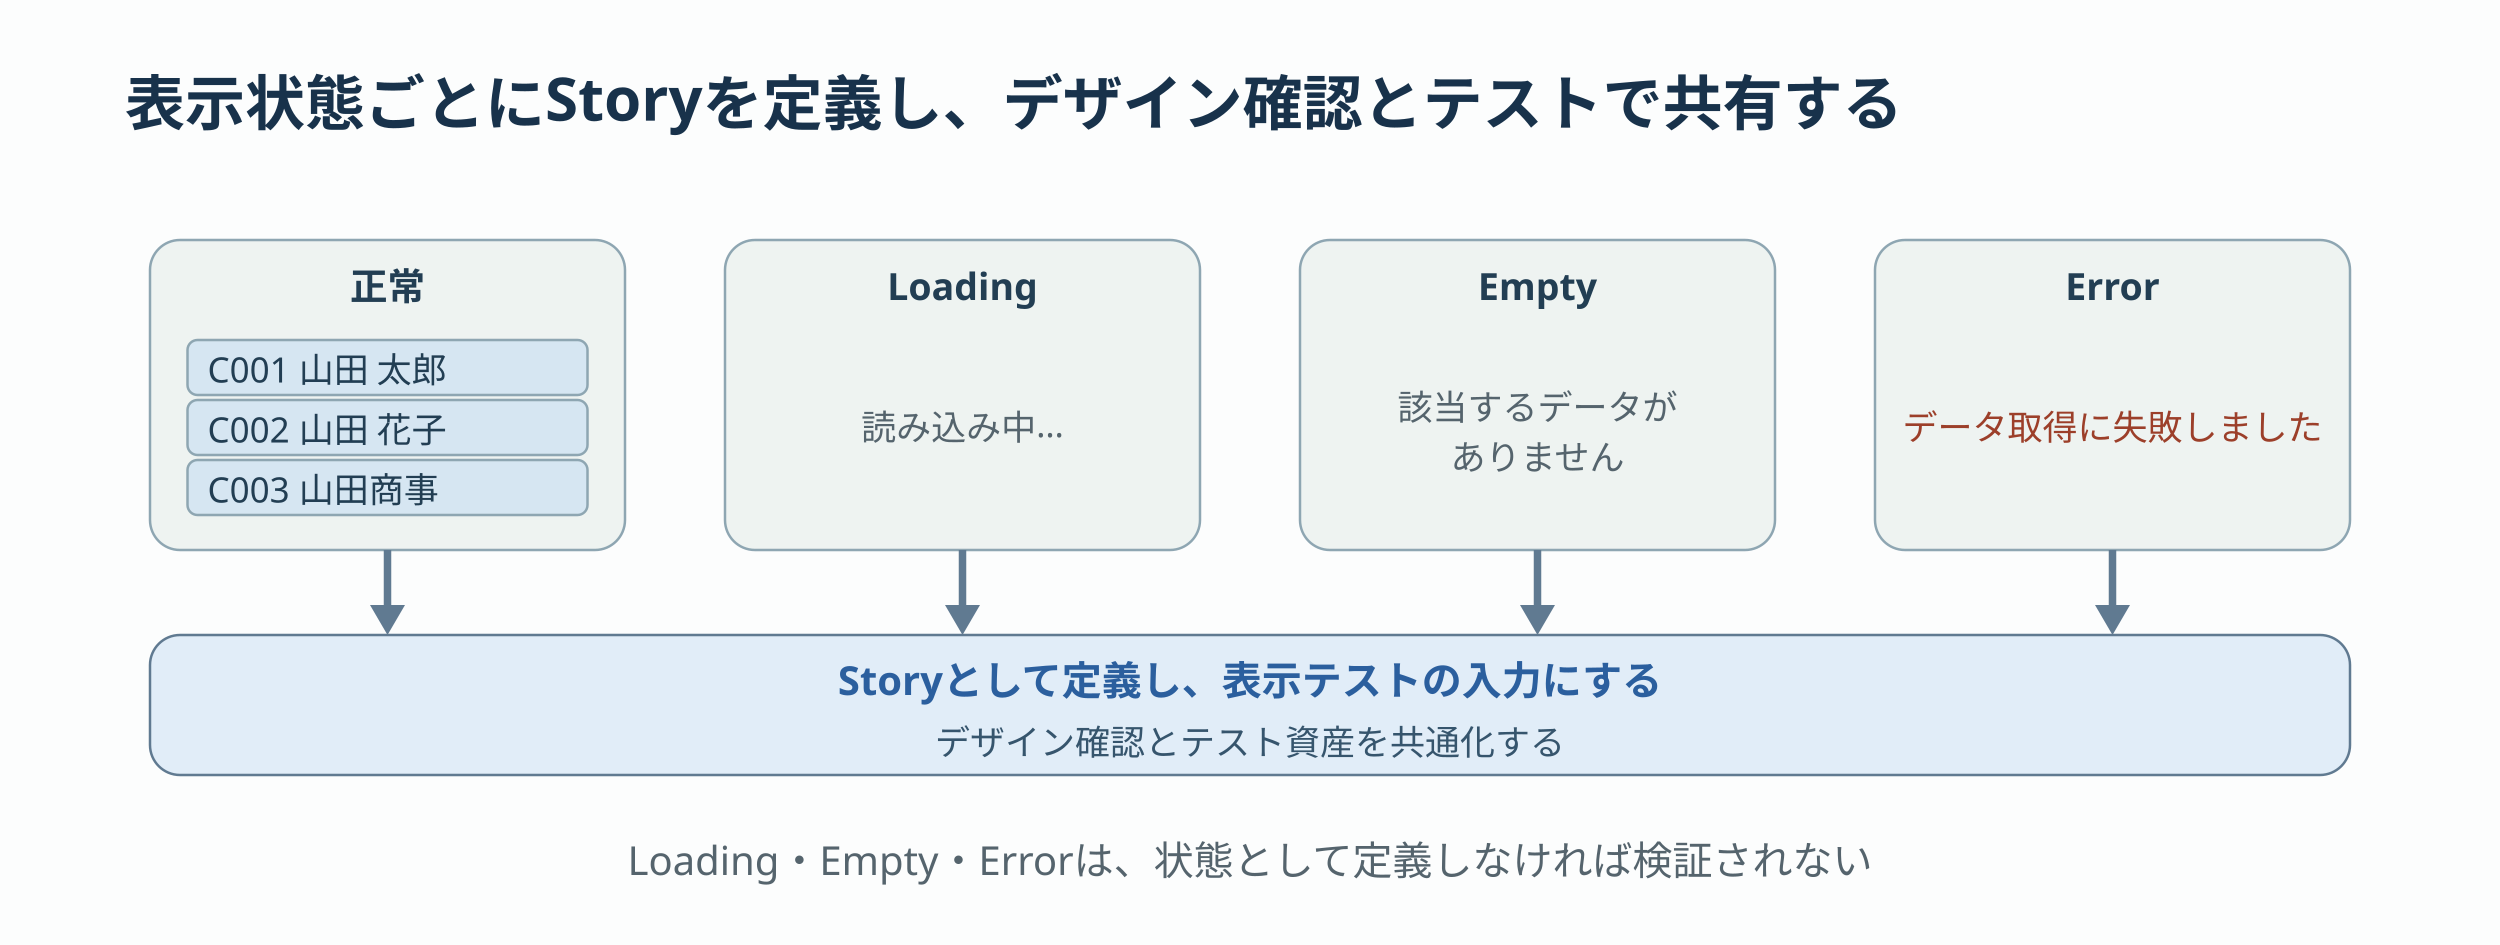
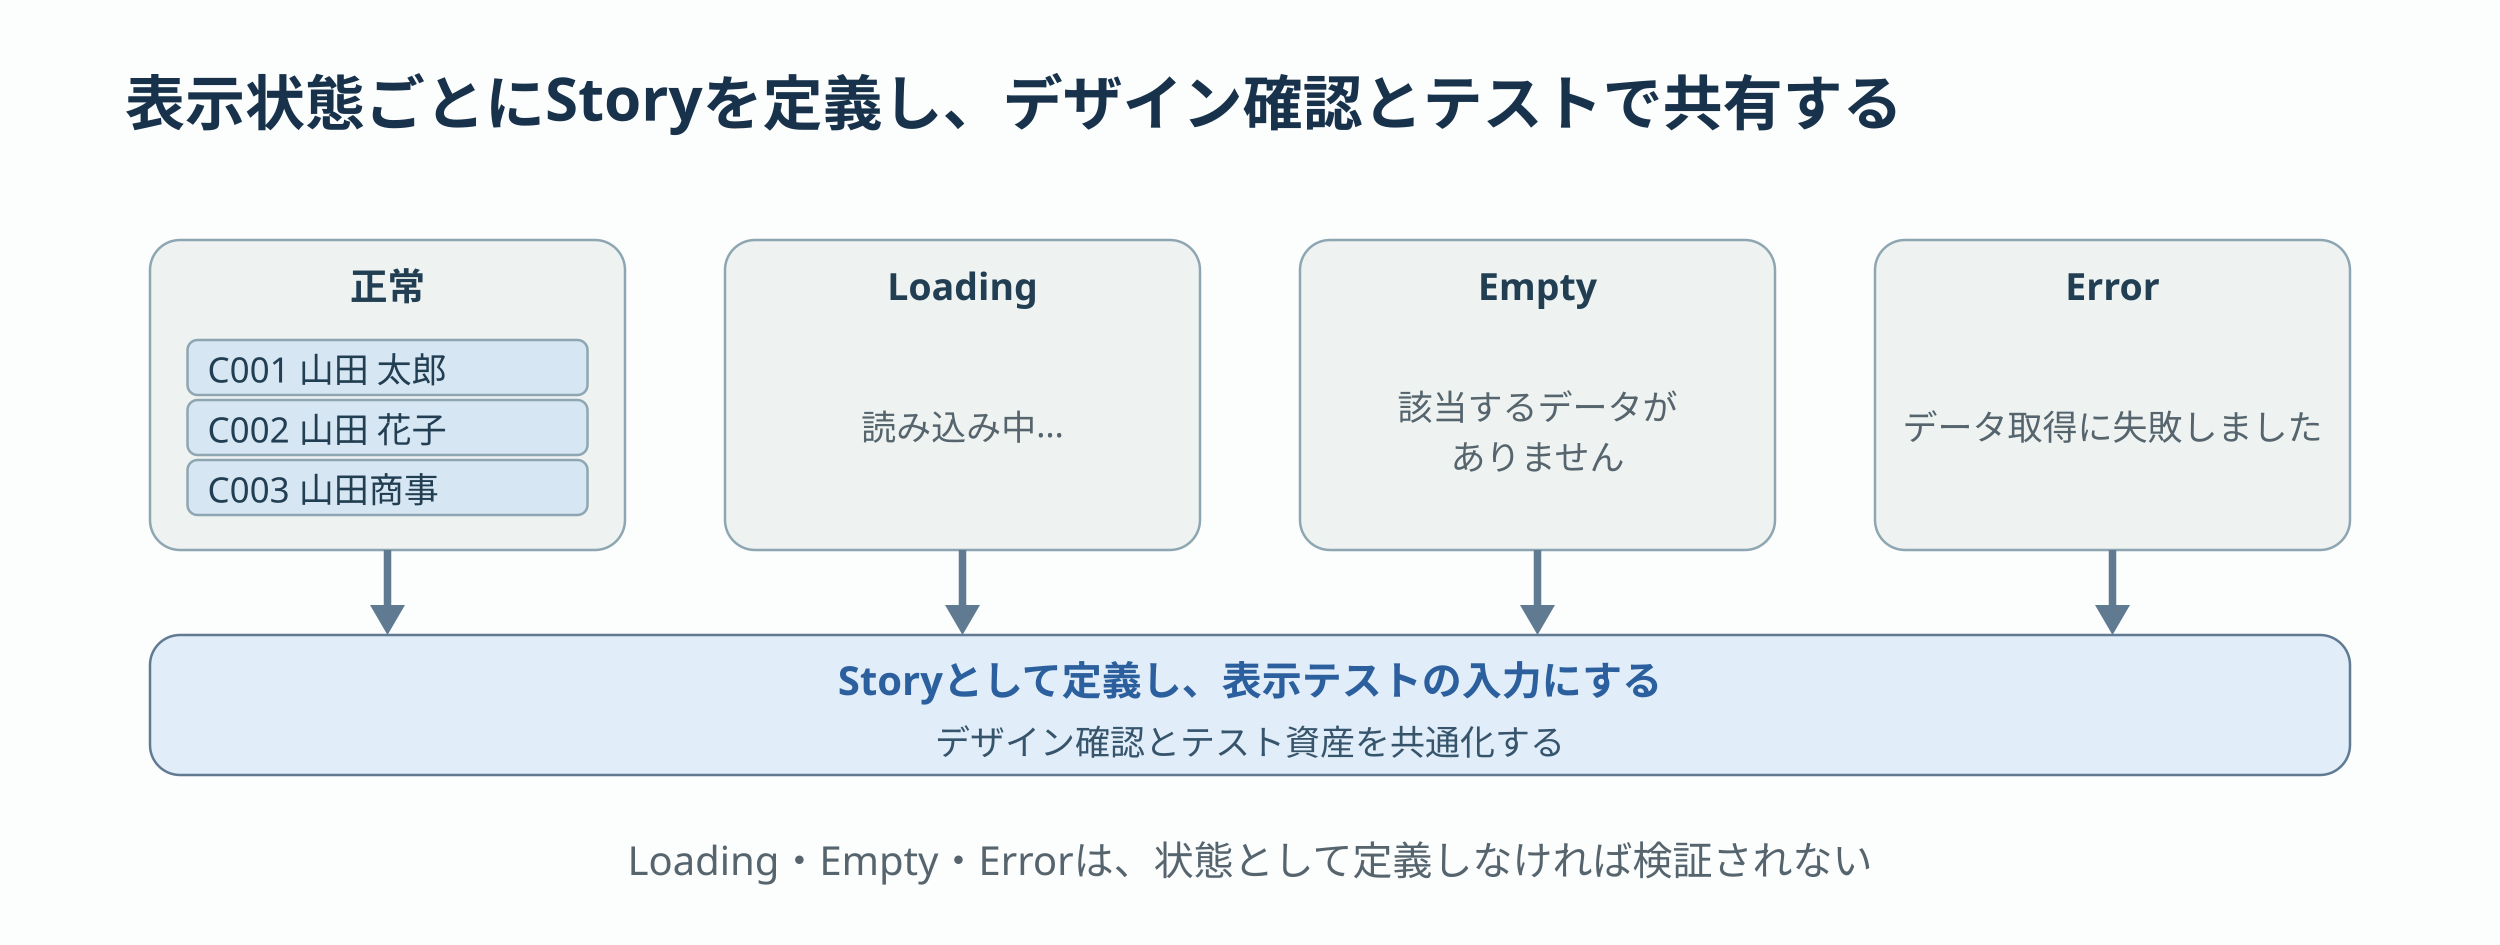
<svg xmlns="http://www.w3.org/2000/svg" width="1000" height="378" viewBox="0 0 1000 378" role="img" aria-label="コンポーネントの4つの表示状態" aria-describedby="desc">
  <rect width="100%" height="100%" fill="#fcfdfd" />
  <text x="50" y="50" text-anchor="start" font-family="sans-serif" font-size="24" font-weight="700" fill="#18324b">表示状態ごとにStoryを定義し、デザイン確認とテストで共有する</text>
  <rect x="60" y="96" width="190" height="124" rx="12" fill="#eef3f1" stroke="#8ea6b2" stroke-width="1" />
  <text x="155" y="120" text-anchor="middle" font-family="sans-serif" font-size="15" font-weight="700" fill="#223e53">正常</text>
  <rect x="75" y="136" width="160" height="22" rx="4" fill="#d6e6f2" stroke="#8ea6b2" stroke-width="1" />
  <text x="83" y="153" text-anchor="start" font-family="sans-serif" font-size="14" fill="#223e53">C001 山田 太郎</text>
  <rect x="75" y="160" width="160" height="22" rx="4" fill="#d6e6f2" stroke="#8ea6b2" stroke-width="1" />
  <text x="83" y="177" text-anchor="start" font-family="sans-serif" font-size="14" fill="#223e53">C002 山田 花子</text>
  <rect x="75" y="184" width="160" height="22" rx="4" fill="#d6e6f2" stroke="#8ea6b2" stroke-width="1" />
  <text x="83" y="201" text-anchor="start" font-family="sans-serif" font-size="14" fill="#223e53">C003 山田商事</text>
  <path d="M155.0 220.0 L155.0 244.0" stroke="#607a91" stroke-width="3" fill="none" />
  <polygon points="155.0,254.0 148.0,242.0 162.0,242.0" fill="#607a91" />
  <rect x="290" y="96" width="190" height="124" rx="12" fill="#eef3f1" stroke="#8ea6b2" stroke-width="1" />
  <text x="385" y="120" text-anchor="middle" font-family="sans-serif" font-size="15" font-weight="700" fill="#223e53">Loading</text>
  <text x="385" y="176" text-anchor="middle" font-family="sans-serif" font-size="14" fill="#55646d">読み込み中…</text>
  <path d="M385.0 220.0 L385.0 244.0" stroke="#607a91" stroke-width="3" fill="none" />
  <polygon points="385.0,254.0 378.0,242.0 392.0,242.0" fill="#607a91" />
  <rect x="520" y="96" width="190" height="124" rx="12" fill="#eef3f1" stroke="#8ea6b2" stroke-width="1" />
  <text x="615" y="120" text-anchor="middle" font-family="sans-serif" font-size="15" font-weight="700" fill="#223e53">Empty</text>
  <text x="615" y="168" text-anchor="middle" font-family="sans-serif" font-size="14" fill="#55646d">該当するデータが</text>
  <text x="615" y="188" text-anchor="middle" font-family="sans-serif" font-size="14" fill="#55646d">ありません</text>
  <path d="M615.0 220.0 L615.0 244.0" stroke="#607a91" stroke-width="3" fill="none" />
  <polygon points="615.0,254.0 608.0,242.0 622.0,242.0" fill="#607a91" />
  <rect x="750" y="96" width="190" height="124" rx="12" fill="#eef3f1" stroke="#8ea6b2" stroke-width="1" />
  <text x="845" y="120" text-anchor="middle" font-family="sans-serif" font-size="15" font-weight="700" fill="#223e53">Error</text>
-   <text x="845" y="176" text-anchor="middle" font-family="sans-serif" font-size="14" fill="#9c3f2a">データ取得に失敗しました</text>
+   <text x="845" y="176" text-anchor="middle" font-family="sans-serif" font-size="14" fill="#55646d">データ取得に失敗しました</text>
  <path d="M845.0 220.0 L845.0 244.0" stroke="#607a91" stroke-width="3" fill="none" />
  <polygon points="845.0,254.0 838.0,242.0 852.0,242.0" fill="#607a91" />
  <rect x="60" y="254" width="880" height="56" rx="12" fill="#e1edf8" stroke="#607a91" stroke-width="1" />
  <text x="500" y="278" text-anchor="middle" font-family="sans-serif" font-size="16" font-weight="700" fill="#2b5f9e">Storyとして定義し、表示テストの入力にする</text>
  <text x="500" y="302" text-anchor="middle" font-family="sans-serif" font-size="14" fill="#36556d">デザイン確認とテスト資産を共通化する</text>
  <text x="500" y="350" text-anchor="middle" font-family="sans-serif" font-size="16" fill="#55646d">Loading・Empty・Errorは、状態として定義しなければ検証されない</text>
</svg>
